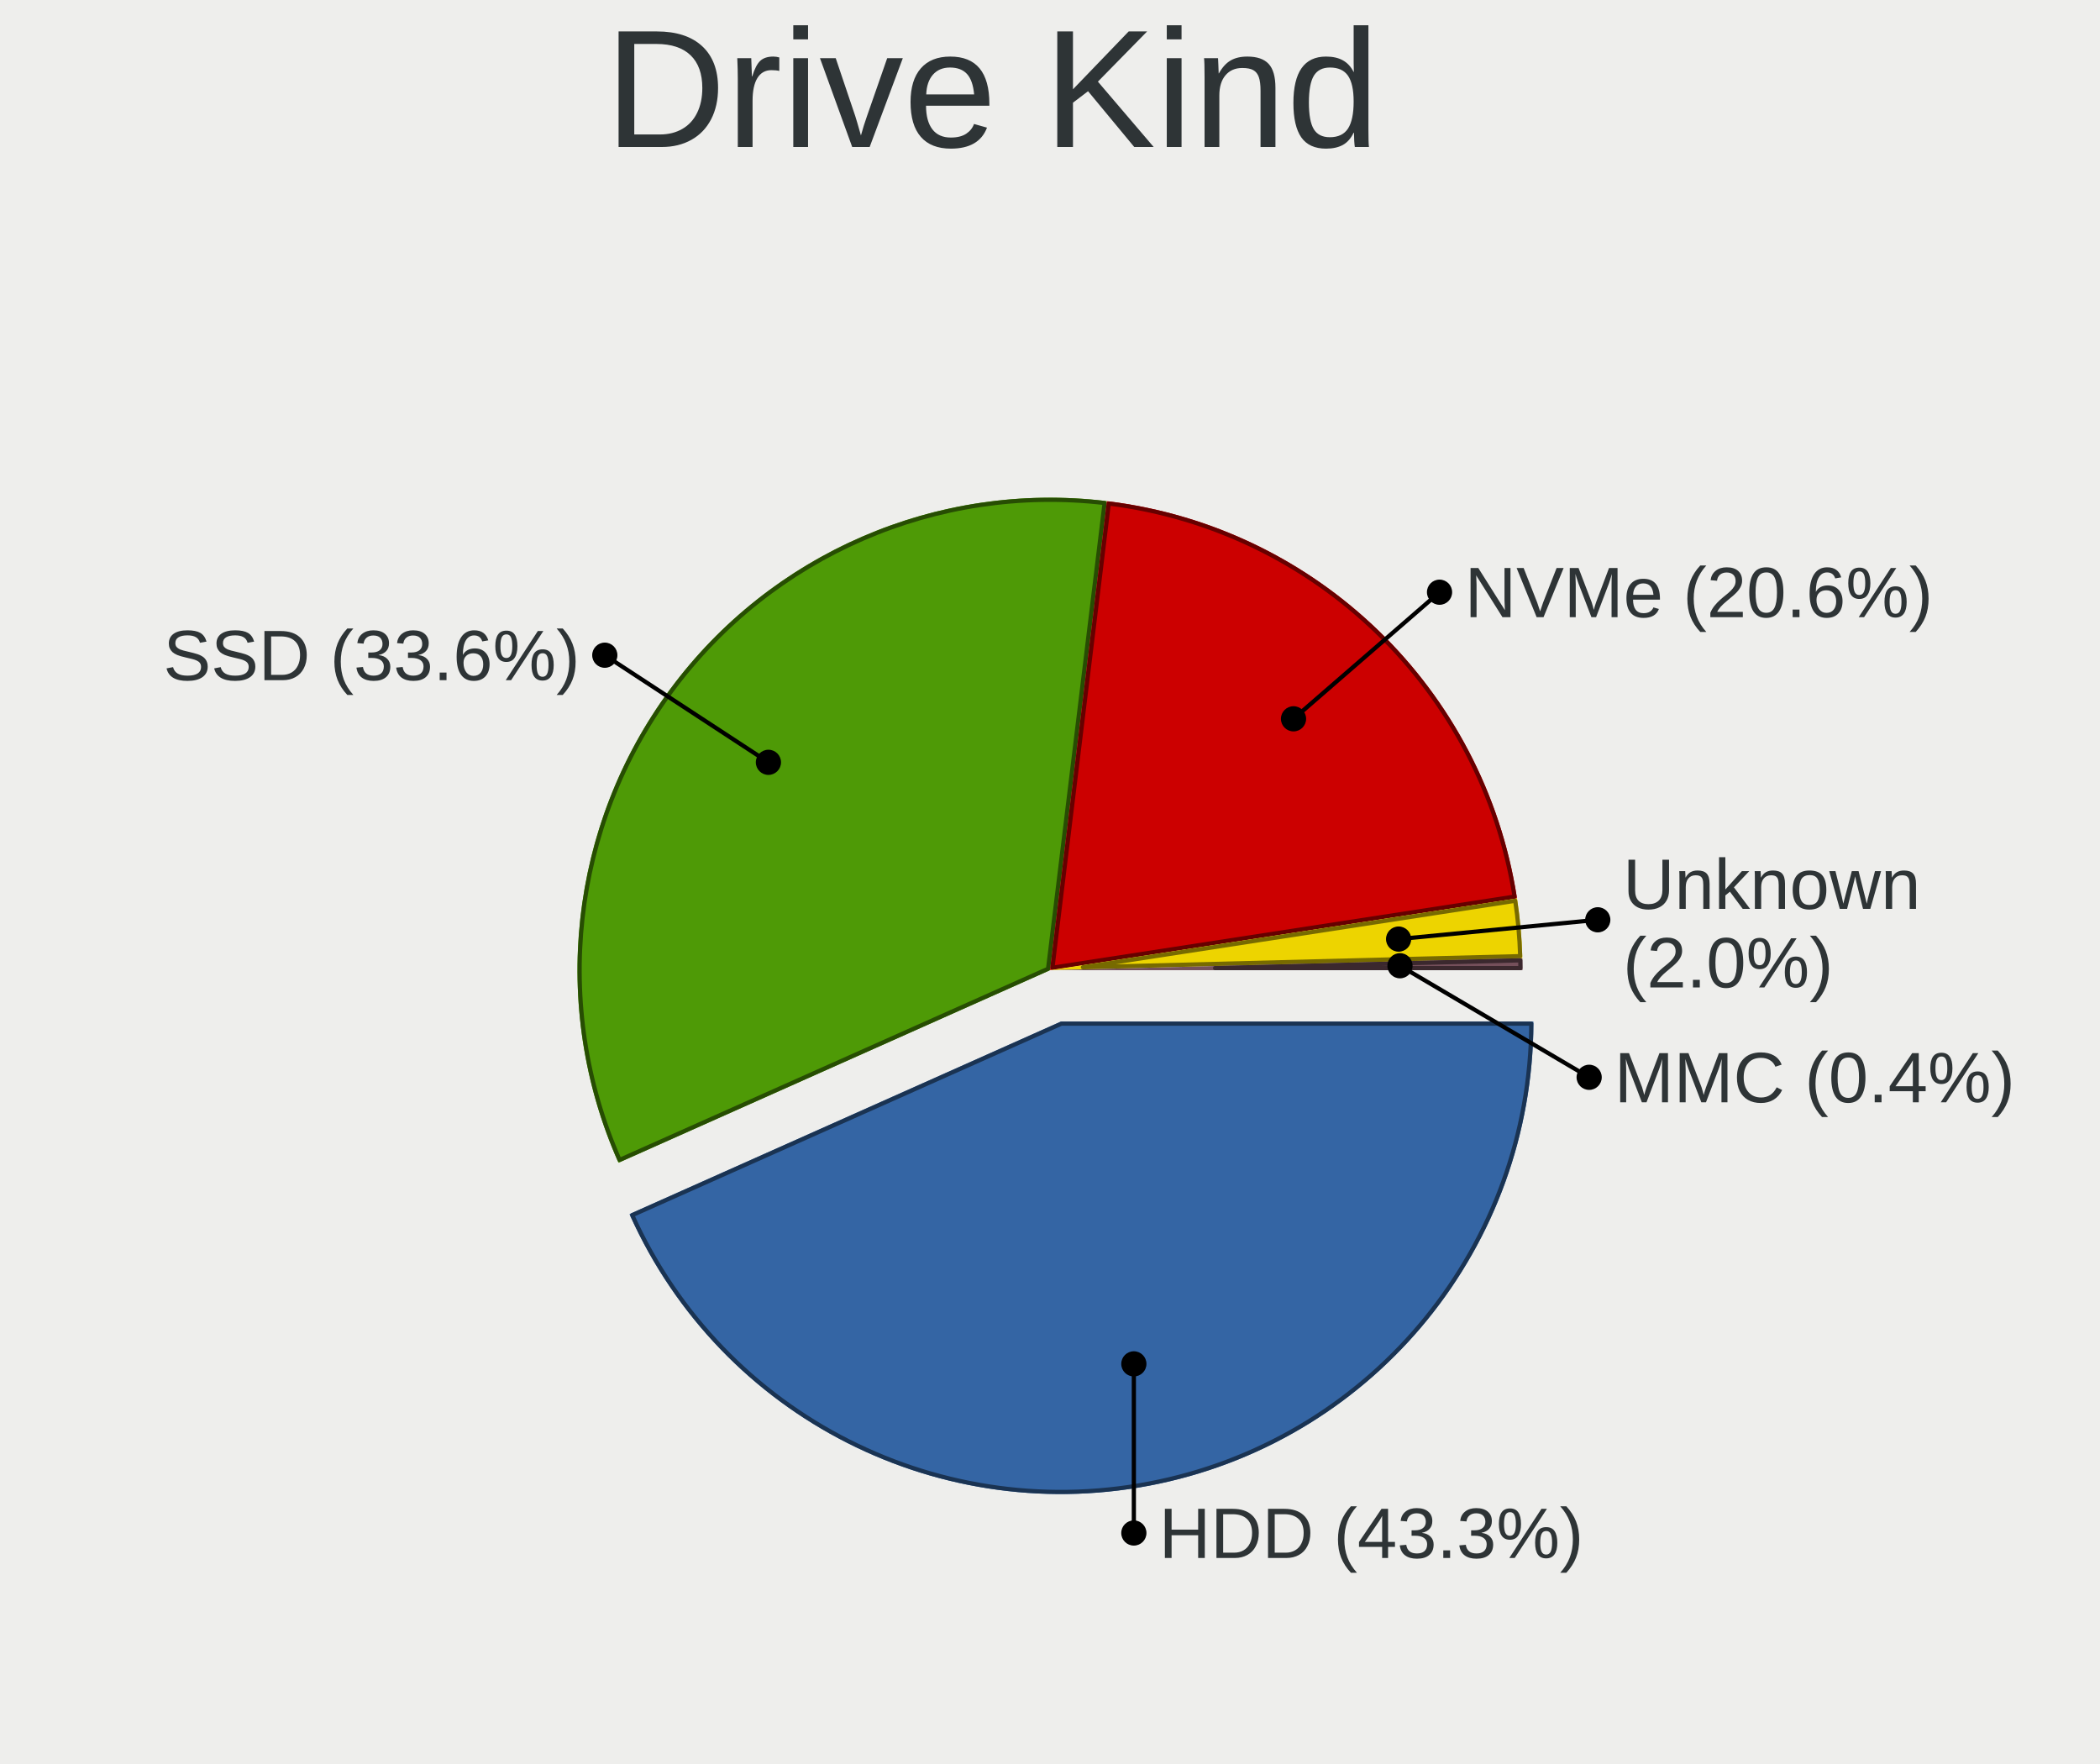
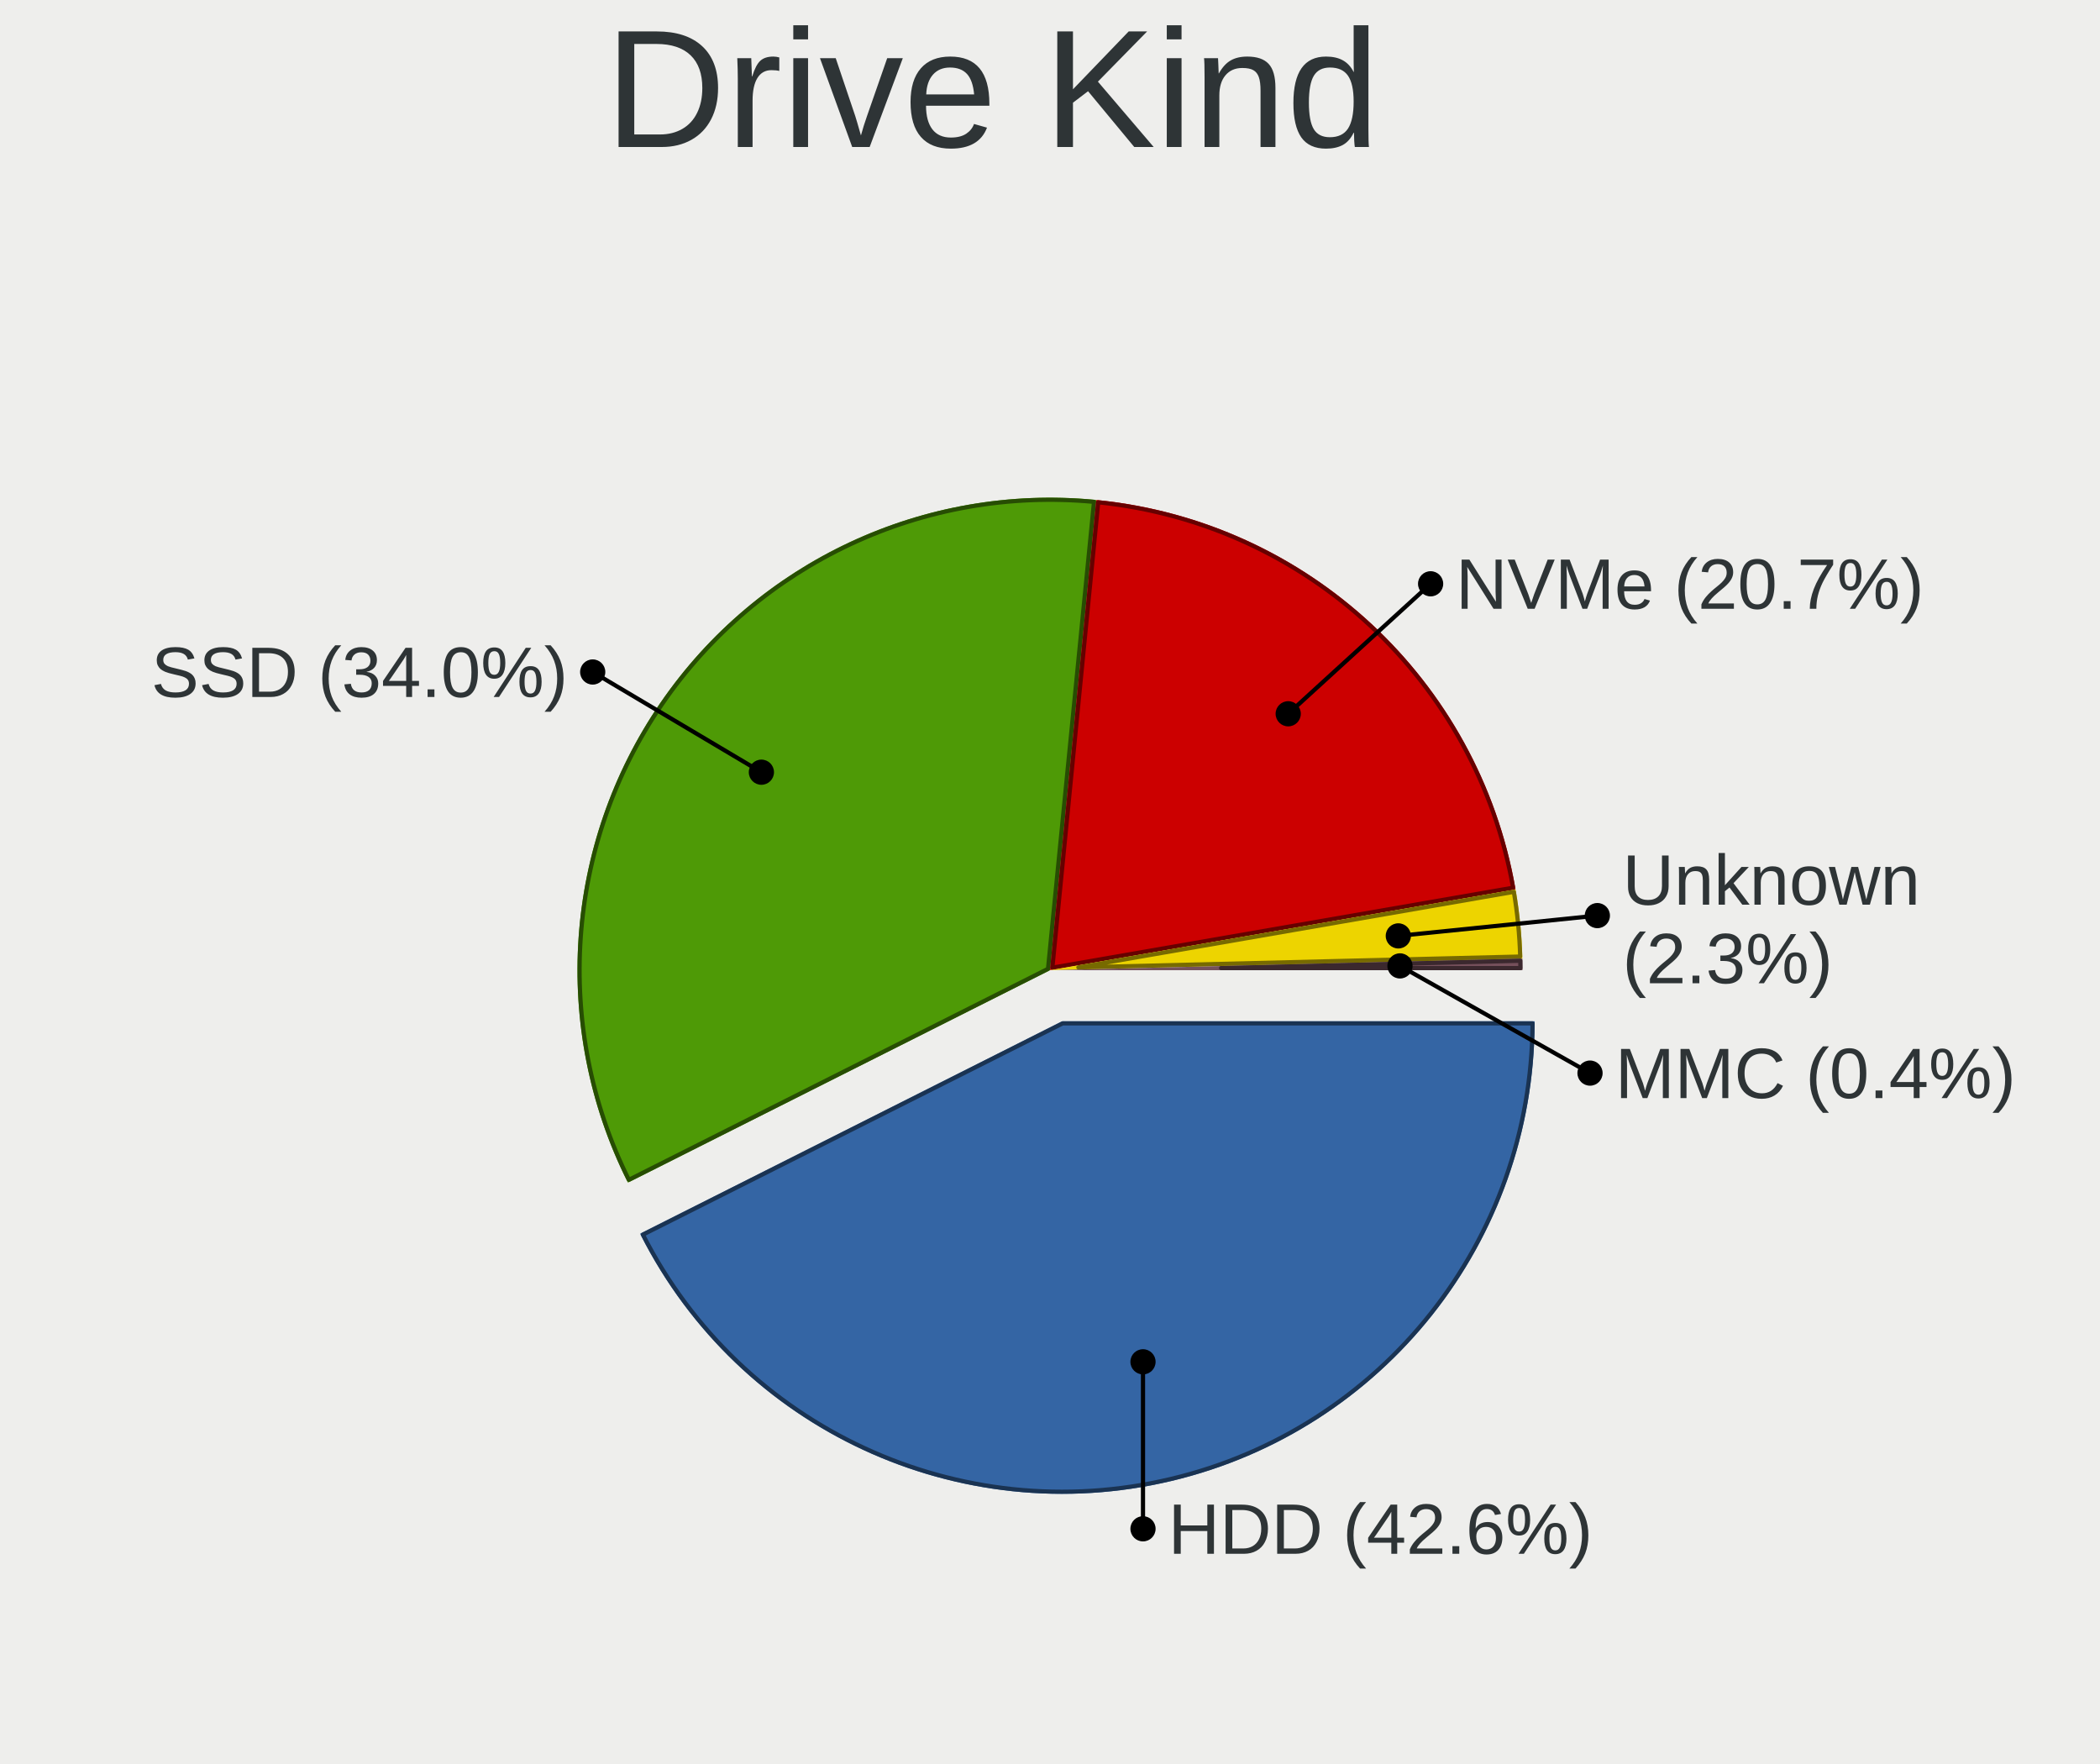
<svg xmlns="http://www.w3.org/2000/svg" width="500" height="420" version="1.0" id="ezcGraph">
  <defs />
  <g id="ezcGraphChart" color-rendering="optimizeQuality" shape-rendering="geometricPrecision" text-rendering="optimizeLegibility">
    <path d=" M 0,420 L 0,0 L 500,0 L 500,420 L 0,420 z " style="fill: #eeeeec; fill-opacity: 1.00; stroke: none;" id="ezcGraphPolygon_1" />
    <path d=" M 0,42 L 0,0 L 500,0 L 500,42 L 0,42 z " style="fill: #000000; fill-opacity: 0.00; stroke: none;" id="ezcGraphPolygon_2" />
-     <path d="M 252.60,243.23 L 365.10,243.23 A 112.50,112.50 0 0,1 149.87,289.07 z" style="fill: #3465a4; fill-opacity: 1.00; stroke: none; cursor: pointer;" id="ezcGraphCircleSector_4" />
-     <path d="M 252.71,243.73 L 364.60,243.73 A 112.00,112.00 0 0,1 150.53,289.32 z" style="fill: none; stroke: #1a3352; stroke-width: 1; stroke-opacity: 1.00; stroke-linecap: round; stroke-linejoin: round;" id="ezcGraphCircleSector_5" />
-     <path d="M 250.00,231.00 L 147.26,276.85 A 112.50,112.50 0 0,1 263.56,119.32 z" style="fill: #4e9a06; fill-opacity: 1.00; stroke: none; cursor: pointer;" id="ezcGraphCircleSector_6" />
-     <path d="M 249.54,230.66 L 147.52,276.18 A 112.00,112.00 0 0,1 263.00,119.76 z" style="fill: none; stroke: #274d03; stroke-width: 1; stroke-opacity: 1.00; stroke-linecap: round; stroke-linejoin: round;" id="ezcGraphCircleSector_7" />
-     <path d="M 250.00,231.00 L 263.56,119.32 A 112.50,112.50 0 0,1 361.19,213.90 z" style="fill: #cc0000; fill-opacity: 1.00; stroke: none; cursor: pointer;" id="ezcGraphCircleSector_8" />
-     <path d="M 250.58,230.41 L 264.00,119.88 A 112.00,112.00 0 0,1 360.62,213.48 z" style="fill: none; stroke: #660000; stroke-width: 1; stroke-opacity: 1.00; stroke-linecap: round; stroke-linejoin: round;" id="ezcGraphCircleSector_9" />
-     <path d="M 250.00,231.00 L 361.19,213.90 A 112.50,112.50 0 0,1 362.46,228.14 z" style="fill: #edd400; fill-opacity: 1.00; stroke: none; cursor: pointer;" id="ezcGraphCircleSector_10" />
-     <path d="M 257.84,230.30 L 360.77,214.47 A 112.00,112.00 0 0,1 361.95,227.65 z" style="fill: none; stroke: #776a00; stroke-width: 1; stroke-opacity: 1.00; stroke-linecap: round; stroke-linejoin: round;" id="ezcGraphCircleSector_11" />
-     <path d="M 250.00,231.00 L 362.46,228.14 A 112.50,112.50 0 0,1 362.50,231.00 z" style="fill: #75505b; fill-opacity: 1.00; stroke: none; cursor: pointer;" id="ezcGraphCircleSector_12" />
-     <path d="M 289.31,230.50 L 361.98,228.65 A 112.00,112.00 0 0,1 362.00,230.50 z" style="fill: none; stroke: #3b282e; stroke-width: 1; stroke-opacity: 1.00; stroke-linecap: round; stroke-linejoin: round;" id="ezcGraphCircleSector_13" />
-     <path d=" M 182.958,181.505 L 144,156" style="fill: none; stroke: #000000; stroke-width: 1; stroke-opacity: 1.00; stroke-linecap: round; stroke-linejoin: round;" id="ezcGraphLine_14" />
-     <ellipse cx="182.958" cy="181.505" rx="3" ry="3" style="fill: #000000; fill-opacity: 1.00; stroke: none;" id="ezcGraphCircle_15" />
-     <ellipse cx="144" cy="156" rx="3" ry="3" style="fill: #000000; fill-opacity: 1.00; stroke: none;" id="ezcGraphCircle_16" />
-     <path d=" M 307.981,171.145 L 342.747,141" style="fill: none; stroke: #000000; stroke-width: 1; stroke-opacity: 1.00; stroke-linecap: round; stroke-linejoin: round;" id="ezcGraphLine_18" />
-     <ellipse cx="307.981" cy="171.145" rx="3" ry="3" style="fill: #000000; fill-opacity: 1.00; stroke: none;" id="ezcGraphCircle_19" />
-     <ellipse cx="342.747" cy="141" rx="3" ry="3" style="fill: #000000; fill-opacity: 1.00; stroke: none;" id="ezcGraphCircle_20" />
-     <path d=" M 333.003,223.59 L 380.423,219" style="fill: none; stroke: #000000; stroke-width: 1; stroke-opacity: 1.00; stroke-linecap: round; stroke-linejoin: round;" id="ezcGraphLine_22" />
-     <ellipse cx="333.003" cy="223.59" rx="3" ry="3" style="fill: #000000; fill-opacity: 1.00; stroke: none;" id="ezcGraphCircle_23" />
-     <ellipse cx="380.423" cy="219" rx="3" ry="3" style="fill: #000000; fill-opacity: 1.00; stroke: none;" id="ezcGraphCircle_24" />
-     <path d=" M 333.327,229.94 L 378.371,256.5" style="fill: none; stroke: #000000; stroke-width: 1; stroke-opacity: 1.00; stroke-linecap: round; stroke-linejoin: round;" id="ezcGraphLine_26" />
-     <ellipse cx="333.327" cy="229.94" rx="3" ry="3" style="fill: #000000; fill-opacity: 1.00; stroke: none;" id="ezcGraphCircle_27" />
-     <ellipse cx="378.371" cy="256.5" rx="3" ry="3" style="fill: #000000; fill-opacity: 1.00; stroke: none;" id="ezcGraphCircle_28" />
-     <path d=" M 269.965,324.731 L 269.965,365" style="fill: none; stroke: #000000; stroke-width: 1; stroke-opacity: 1.00; stroke-linecap: round; stroke-linejoin: round;" id="ezcGraphLine_30" />
-     <ellipse cx="269.965" cy="324.731" rx="3" ry="3" style="fill: #000000; fill-opacity: 1.00; stroke: none;" id="ezcGraphCircle_31" />
-     <ellipse cx="269.965" cy="365" rx="3" ry="3" style="fill: #000000; fill-opacity: 1.00; stroke: none;" id="ezcGraphCircle_32" />
+     <path d="M 252.89,243.16 L 365.39,243.16 A 112.50,112.50 0 0,1 152.40,293.74 z" style="fill: #3465a4; fill-opacity: 1.00; stroke: none; cursor: pointer;" id="ezcGraphCircleSector_4" />
+     <path d="M 253.01,243.66 L 364.89,243.66 A 112.00,112.00 0 0,1 153.07,293.96 z" style="fill: none; stroke: #1a3352; stroke-width: 1; stroke-opacity: 1.00; stroke-linecap: round; stroke-linejoin: round;" id="ezcGraphCircleSector_5" />
+     <path d="M 250.00,231.00 L 149.51,281.58 A 112.50,112.50 0 0,1 261.03,119.04 z" style="fill: #4e9a06; fill-opacity: 1.00; stroke: none; cursor: pointer;" id="ezcGraphCircleSector_6" />
+     <path d="M 249.53,230.68 L 149.73,280.91 A 112.00,112.00 0 0,1 260.48,119.49 z" style="fill: none; stroke: #274d03; stroke-width: 1; stroke-opacity: 1.00; stroke-linecap: round; stroke-linejoin: round;" id="ezcGraphCircleSector_7" />
+     <path d="M 250.00,231.00 L 261.03,119.04 A 112.50,112.50 0 0,1 360.84,211.77 z" style="fill: #cc0000; fill-opacity: 1.00; stroke: none; cursor: pointer;" id="ezcGraphCircleSector_8" />
+     <path d="M 250.56,230.40 L 261.48,119.59 A 112.00,112.00 0 0,1 360.27,211.36 z" style="fill: none; stroke: #660000; stroke-width: 1; stroke-opacity: 1.00; stroke-linecap: round; stroke-linejoin: round;" id="ezcGraphCircleSector_9" />
+     <path d="M 250.00,231.00 L 360.84,211.77 A 112.50,112.50 0 0,1 362.47,228.24 z" style="fill: #edd400; fill-opacity: 1.00; stroke: none; cursor: pointer;" id="ezcGraphCircleSector_10" />
+     <path d="M 256.76,230.33 L 360.44,212.34 A 112.00,112.00 0 0,1 361.95,227.75 z" style="fill: none; stroke: #776a00; stroke-width: 1; stroke-opacity: 1.00; stroke-linecap: round; stroke-linejoin: round;" id="ezcGraphCircleSector_11" />
+     <path d="M 250.00,231.00 L 362.47,228.24 A 112.50,112.50 0 0,1 362.50,231.00 z" style="fill: #75505b; fill-opacity: 1.00; stroke: none; cursor: pointer;" id="ezcGraphCircleSector_12" />
+     <path d="M 290.74,230.50 L 361.98,228.75 A 112.00,112.00 0 0,1 362.00,230.50 z" style="fill: none; stroke: #3b282e; stroke-width: 1; stroke-opacity: 1.00; stroke-linecap: round; stroke-linejoin: round;" id="ezcGraphCircleSector_13" />
+     <path d=" M 181.284,183.856 L 141.121,160" style="fill: none; stroke: #000000; stroke-width: 1; stroke-opacity: 1.00; stroke-linecap: round; stroke-linejoin: round;" id="ezcGraphLine_14" />
+     <ellipse cx="181.284" cy="183.856" rx="3" ry="3" style="fill: #000000; fill-opacity: 1.00; stroke: none;" id="ezcGraphCircle_15" />
+     <ellipse cx="141.121" cy="160" rx="3" ry="3" style="fill: #000000; fill-opacity: 1.00; stroke: none;" id="ezcGraphCircle_16" />
+     <path d=" M 306.717,169.946 L 340.623,139" style="fill: none; stroke: #000000; stroke-width: 1; stroke-opacity: 1.00; stroke-linecap: round; stroke-linejoin: round;" id="ezcGraphLine_18" />
+     <ellipse cx="306.717" cy="169.946" rx="3" ry="3" style="fill: #000000; fill-opacity: 1.00; stroke: none;" id="ezcGraphCircle_19" />
+     <ellipse cx="340.623" cy="139" rx="3" ry="3" style="fill: #000000; fill-opacity: 1.00; stroke: none;" id="ezcGraphCircle_20" />
+     <path d=" M 332.932,222.832 L 380.322,218" style="fill: none; stroke: #000000; stroke-width: 1; stroke-opacity: 1.00; stroke-linecap: round; stroke-linejoin: round;" id="ezcGraphLine_22" />
+     <ellipse cx="332.932" cy="222.832" rx="3" ry="3" style="fill: #000000; fill-opacity: 1.00; stroke: none;" id="ezcGraphCircle_23" />
+     <ellipse cx="380.322" cy="218" rx="3" ry="3" style="fill: #000000; fill-opacity: 1.00; stroke: none;" id="ezcGraphCircle_24" />
+     <path d=" M 333.327,229.977 L 378.575,255.5" style="fill: none; stroke: #000000; stroke-width: 1; stroke-opacity: 1.00; stroke-linecap: round; stroke-linejoin: round;" id="ezcGraphLine_26" />
+     <ellipse cx="333.327" cy="229.977" rx="3" ry="3" style="fill: #000000; fill-opacity: 1.00; stroke: none;" id="ezcGraphCircle_27" />
+     <ellipse cx="378.575" cy="255.5" rx="3" ry="3" style="fill: #000000; fill-opacity: 1.00; stroke: none;" id="ezcGraphCircle_28" />
+     <path d=" M 272.143,324.24 L 272.143,364" style="fill: none; stroke: #000000; stroke-width: 1; stroke-opacity: 1.00; stroke-linecap: round; stroke-linejoin: round;" id="ezcGraphLine_30" />
+     <ellipse cx="272.143" cy="324.24" rx="3" ry="3" style="fill: #000000; fill-opacity: 1.00; stroke: none;" id="ezcGraphCircle_31" />
+     <ellipse cx="272.143" cy="364" rx="3" ry="3" style="fill: #000000; fill-opacity: 1.00; stroke: none;" id="ezcGraphCircle_32" />
    <g id="ezcGraphTextBox_3">
      <path d=" M 143.5,42 L 143.5,0.5 L 357,0.5 L 357,42 L 143.5,42 z " style="fill: #ffffff; fill-opacity: 0.00; stroke: none;" id="ezcGraphPolygon_34" />
      <text id="ezcGraphTextBox_3_text" x="144" text-length="212px" y="35" style="font-size: 40px; font-family: 'Arial'; fill: #2e3436; fill-opacity: 1.00; stroke: none;">Drive Kind</text>
    </g>
    <g id="ezcGraphTextBox_17" style=" cursor: pointer;">
-       <path d=" M 38.39,165.5 L 38.39,147 L 139,147 L 139,165.5 L 38.39,165.5 z " style="fill: #ffffff; fill-opacity: 0.00; stroke: none;" id="ezcGraphPolygon_35" />
-       <text id="ezcGraphTextBox_17_text" x="38.89" text-length="99.11px" y="161.95" style="font-size: 17px; font-family: 'Arial'; fill: #2e3436; fill-opacity: 1.00; stroke: none;">SSD (33.6%)</text>
+       <path d=" M 35.511,169.5 L 35.511,151 L 136.121,151 L 136.121,169.5 L 35.511,169.5 z " style="fill: #ffffff; fill-opacity: 0.00; stroke: none;" id="ezcGraphPolygon_35" />
+       <text id="ezcGraphTextBox_17_text" x="36.011" text-length="99.11px" y="165.95" style="font-size: 17px; font-family: 'Arial'; fill: #2e3436; fill-opacity: 1.00; stroke: none;">SSD (34.0%)</text>
    </g>
    <g id="ezcGraphTextBox_21" style=" cursor: pointer;">
-       <path d=" M 348.247,150.5 L 348.247,132 L 457.867,132 L 457.867,150.5 L 348.247,150.5 z " style="fill: #ffffff; fill-opacity: 0.00; stroke: none;" id="ezcGraphPolygon_36" />
-       <text id="ezcGraphTextBox_21_text" x="348.747" text-length="108.12px" y="146.95" style="font-size: 17px; font-family: 'Arial'; fill: #2e3436; fill-opacity: 1.00; stroke: none;">NVMe (20.6%)</text>
+       <path d=" M 346.123,148.5 L 346.123,130 L 455.743,130 L 455.743,148.5 L 346.123,148.5 z " style="fill: #ffffff; fill-opacity: 0.00; stroke: none;" id="ezcGraphPolygon_36" />
+       <text id="ezcGraphTextBox_21_text" x="346.623" text-length="108.12px" y="144.95" style="font-size: 17px; font-family: 'Arial'; fill: #2e3436; fill-opacity: 1.00; stroke: none;">NVMe (20.7%)</text>
    </g>
    <g id="ezcGraphTextBox_25" style=" cursor: pointer;">
-       <path d=" M 385.923,237.05 L 385.923,201.45 L 450.493,201.45 L 450.493,237.05 L 385.923,237.05 z " style="fill: #ffffff; fill-opacity: 0.00; stroke: none;" id="ezcGraphPolygon_37" />
-       <text id="ezcGraphTextBox_25_text" x="386.423" text-length="63.07px" y="216.4" style="font-size: 17px; font-family: 'Arial'; fill: #2e3436; fill-opacity: 1.00; stroke: none;">Unknown</text>
-       <text id="ezcGraphTextBox_25_text" x="386.423" text-length="54.06px" y="235.1" style="font-size: 17px; font-family: 'Arial'; fill: #2e3436; fill-opacity: 1.00; stroke: none;">(2.0%)</text>
+       <path d=" M 385.822,236.05 L 385.822,200.45 L 450.392,200.45 L 450.392,236.05 L 385.822,236.05 z " style="fill: #ffffff; fill-opacity: 0.00; stroke: none;" id="ezcGraphPolygon_37" />
+       <text id="ezcGraphTextBox_25_text" x="386.322" text-length="63.07px" y="215.4" style="font-size: 17px; font-family: 'Arial'; fill: #2e3436; fill-opacity: 1.00; stroke: none;">Unknown</text>
+       <text id="ezcGraphTextBox_25_text" x="386.322" text-length="54.06px" y="234.1" style="font-size: 17px; font-family: 'Arial'; fill: #2e3436; fill-opacity: 1.00; stroke: none;">(2.3%)</text>
    </g>
    <g id="ezcGraphTextBox_29" style=" cursor: pointer;">
-       <path d=" M 383.871,266 L 383.871,247.5 L 475.471,247.5 L 475.471,266 L 383.871,266 z " style="fill: #ffffff; fill-opacity: 0.00; stroke: none;" id="ezcGraphPolygon_38" />
-       <text id="ezcGraphTextBox_29_text" x="384.371" text-length="90.1px" y="262.45" style="font-size: 17px; font-family: 'Arial'; fill: #2e3436; fill-opacity: 1.00; stroke: none;">MMC (0.4%)</text>
+       <path d=" M 384.075,265 L 384.075,246.5 L 475.675,246.5 L 475.675,265 L 384.075,265 z " style="fill: #ffffff; fill-opacity: 0.00; stroke: none;" id="ezcGraphPolygon_38" />
+       <text id="ezcGraphTextBox_29_text" x="384.575" text-length="90.1px" y="261.45" style="font-size: 17px; font-family: 'Arial'; fill: #2e3436; fill-opacity: 1.00; stroke: none;">MMC (0.4%)</text>
    </g>
    <g id="ezcGraphTextBox_33" style=" cursor: pointer;">
-       <path d=" M 275.465,374.5 L 275.465,356 L 376.075,356 L 376.075,374.5 L 275.465,374.5 z " style="fill: #ffffff; fill-opacity: 0.00; stroke: none;" id="ezcGraphPolygon_39" />
-       <text id="ezcGraphTextBox_33_text" x="275.965" text-length="99.11px" y="370.95" style="font-size: 17px; font-family: 'Arial'; fill: #2e3436; fill-opacity: 1.00; stroke: none;">HDD (43.3%)</text>
+       <path d=" M 277.643,373.5 L 277.643,355 L 378.253,355 L 378.253,373.5 L 277.643,373.5 z " style="fill: #ffffff; fill-opacity: 0.00; stroke: none;" id="ezcGraphPolygon_39" />
+       <text id="ezcGraphTextBox_33_text" x="278.143" text-length="99.11px" y="369.95" style="font-size: 17px; font-family: 'Arial'; fill: #2e3436; fill-opacity: 1.00; stroke: none;">HDD (42.6%)</text>
    </g>
  </g>
</svg>
